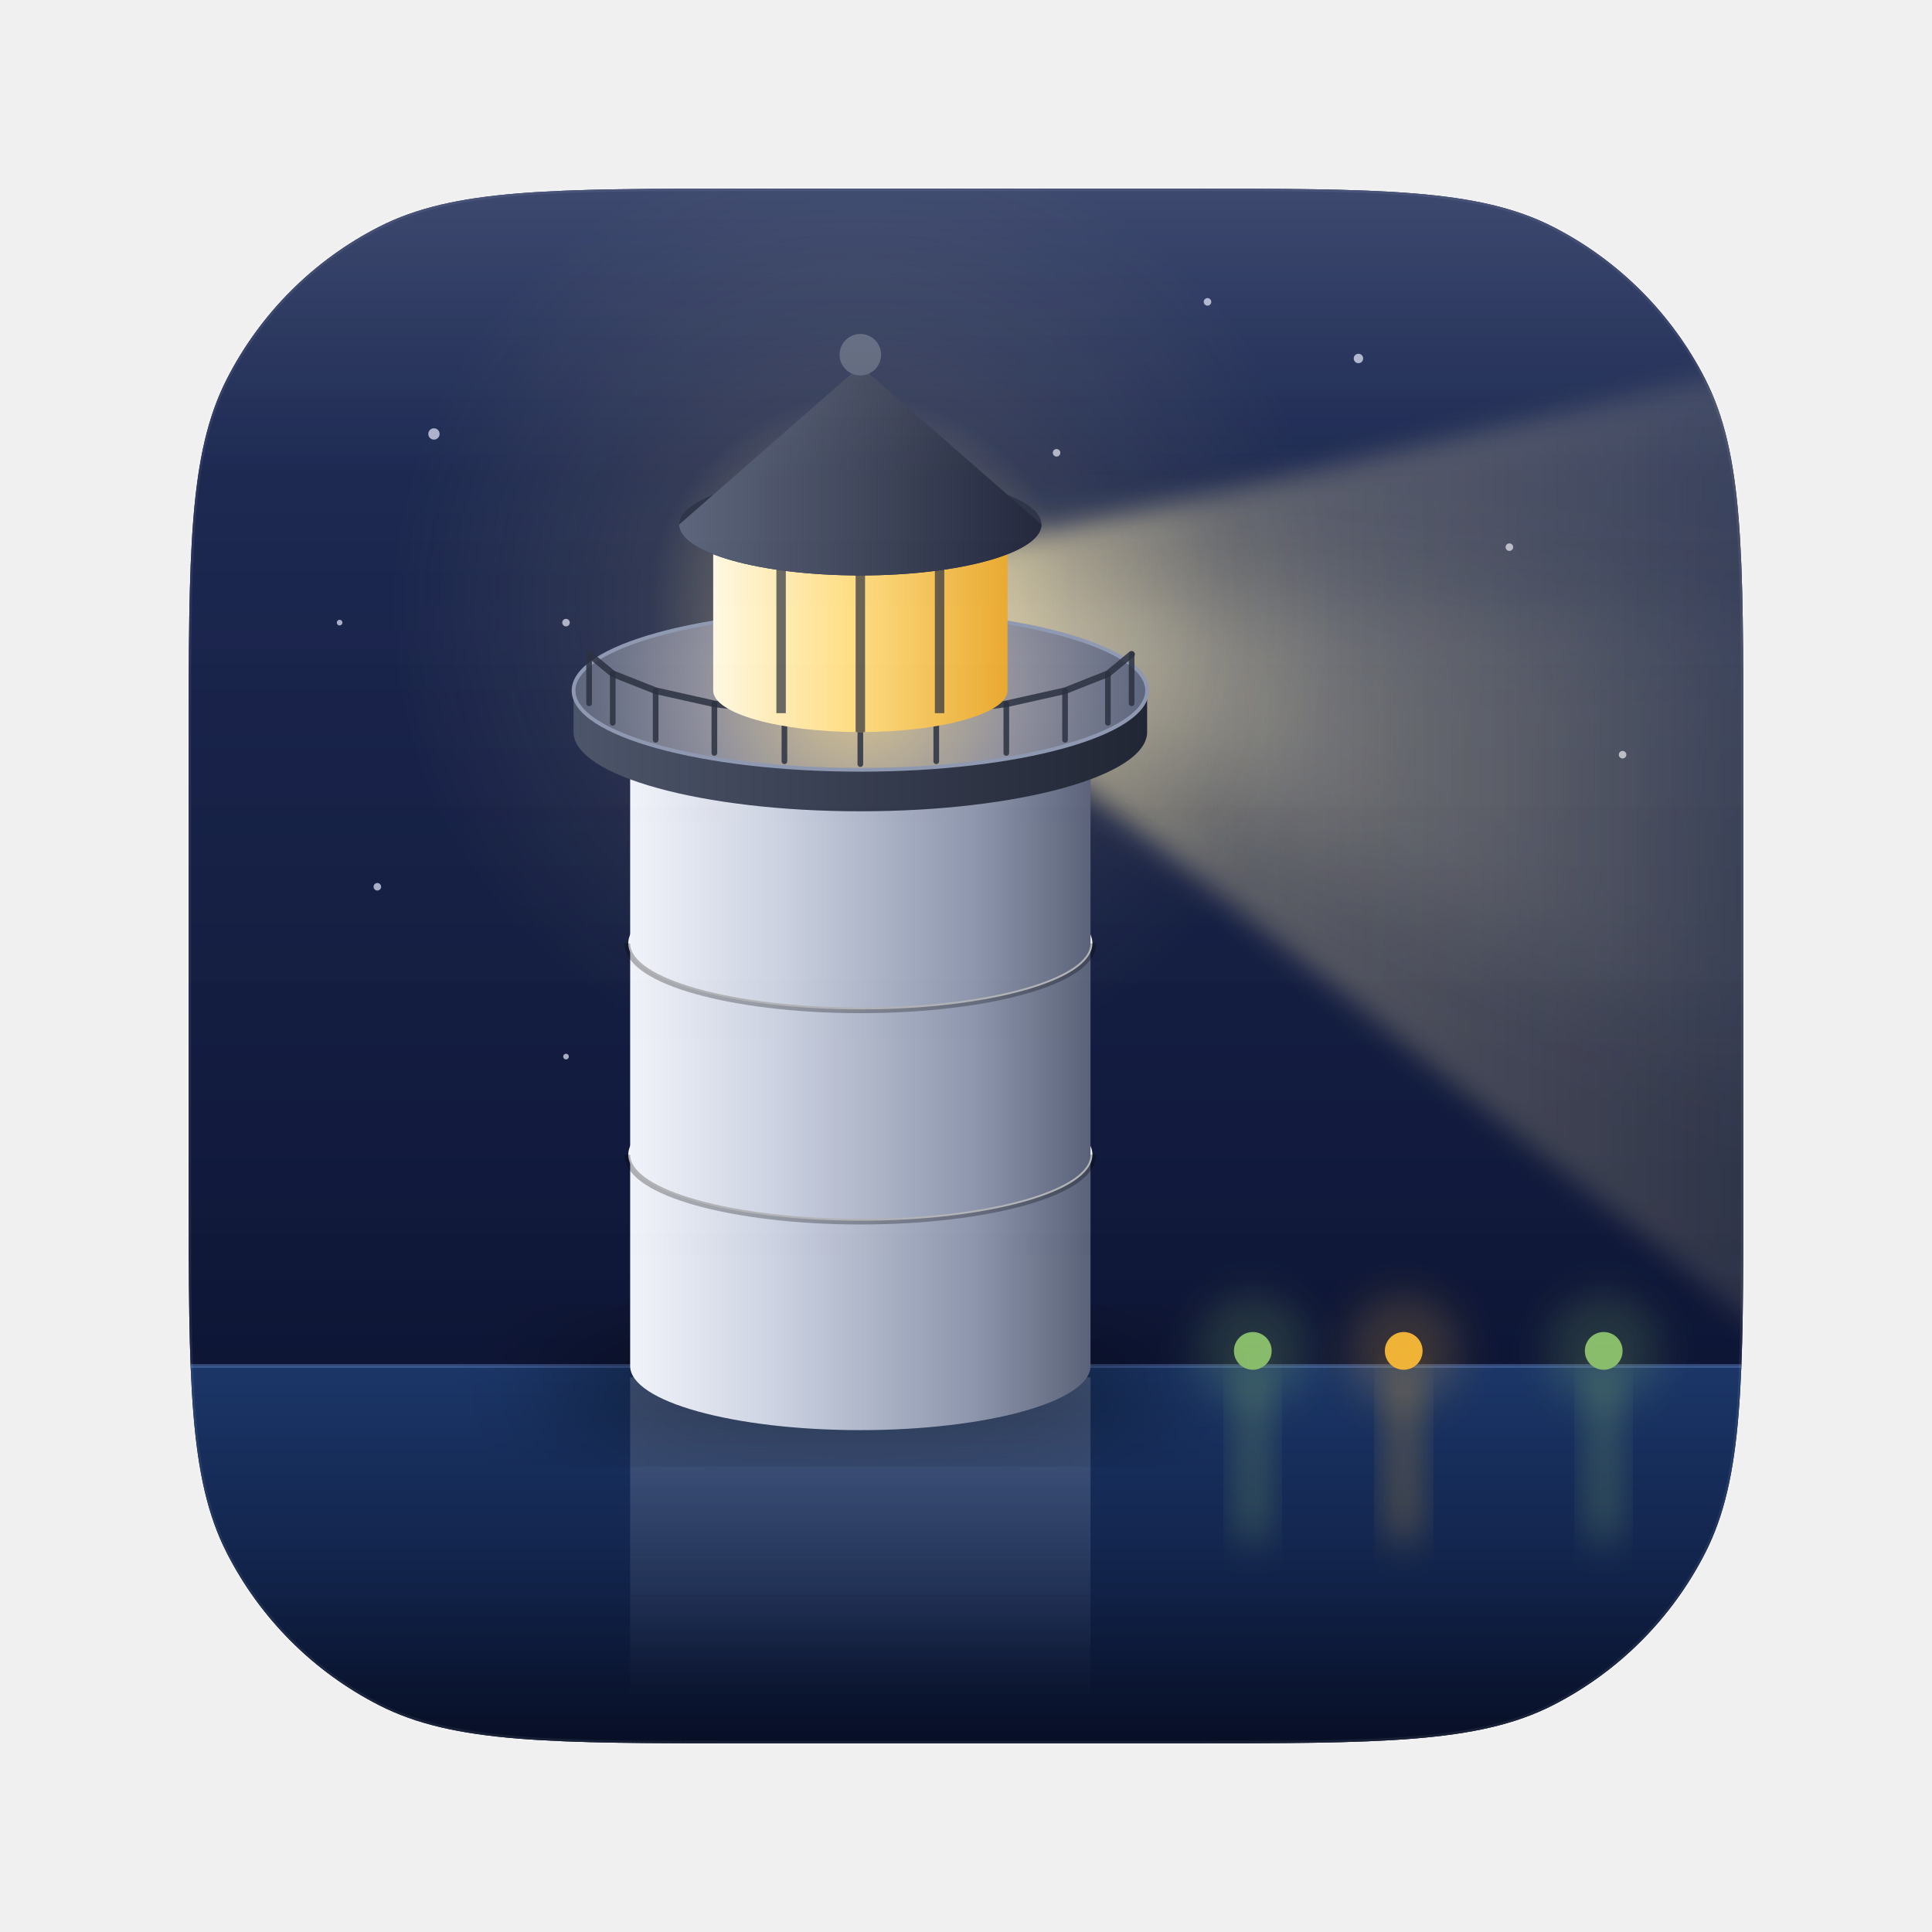
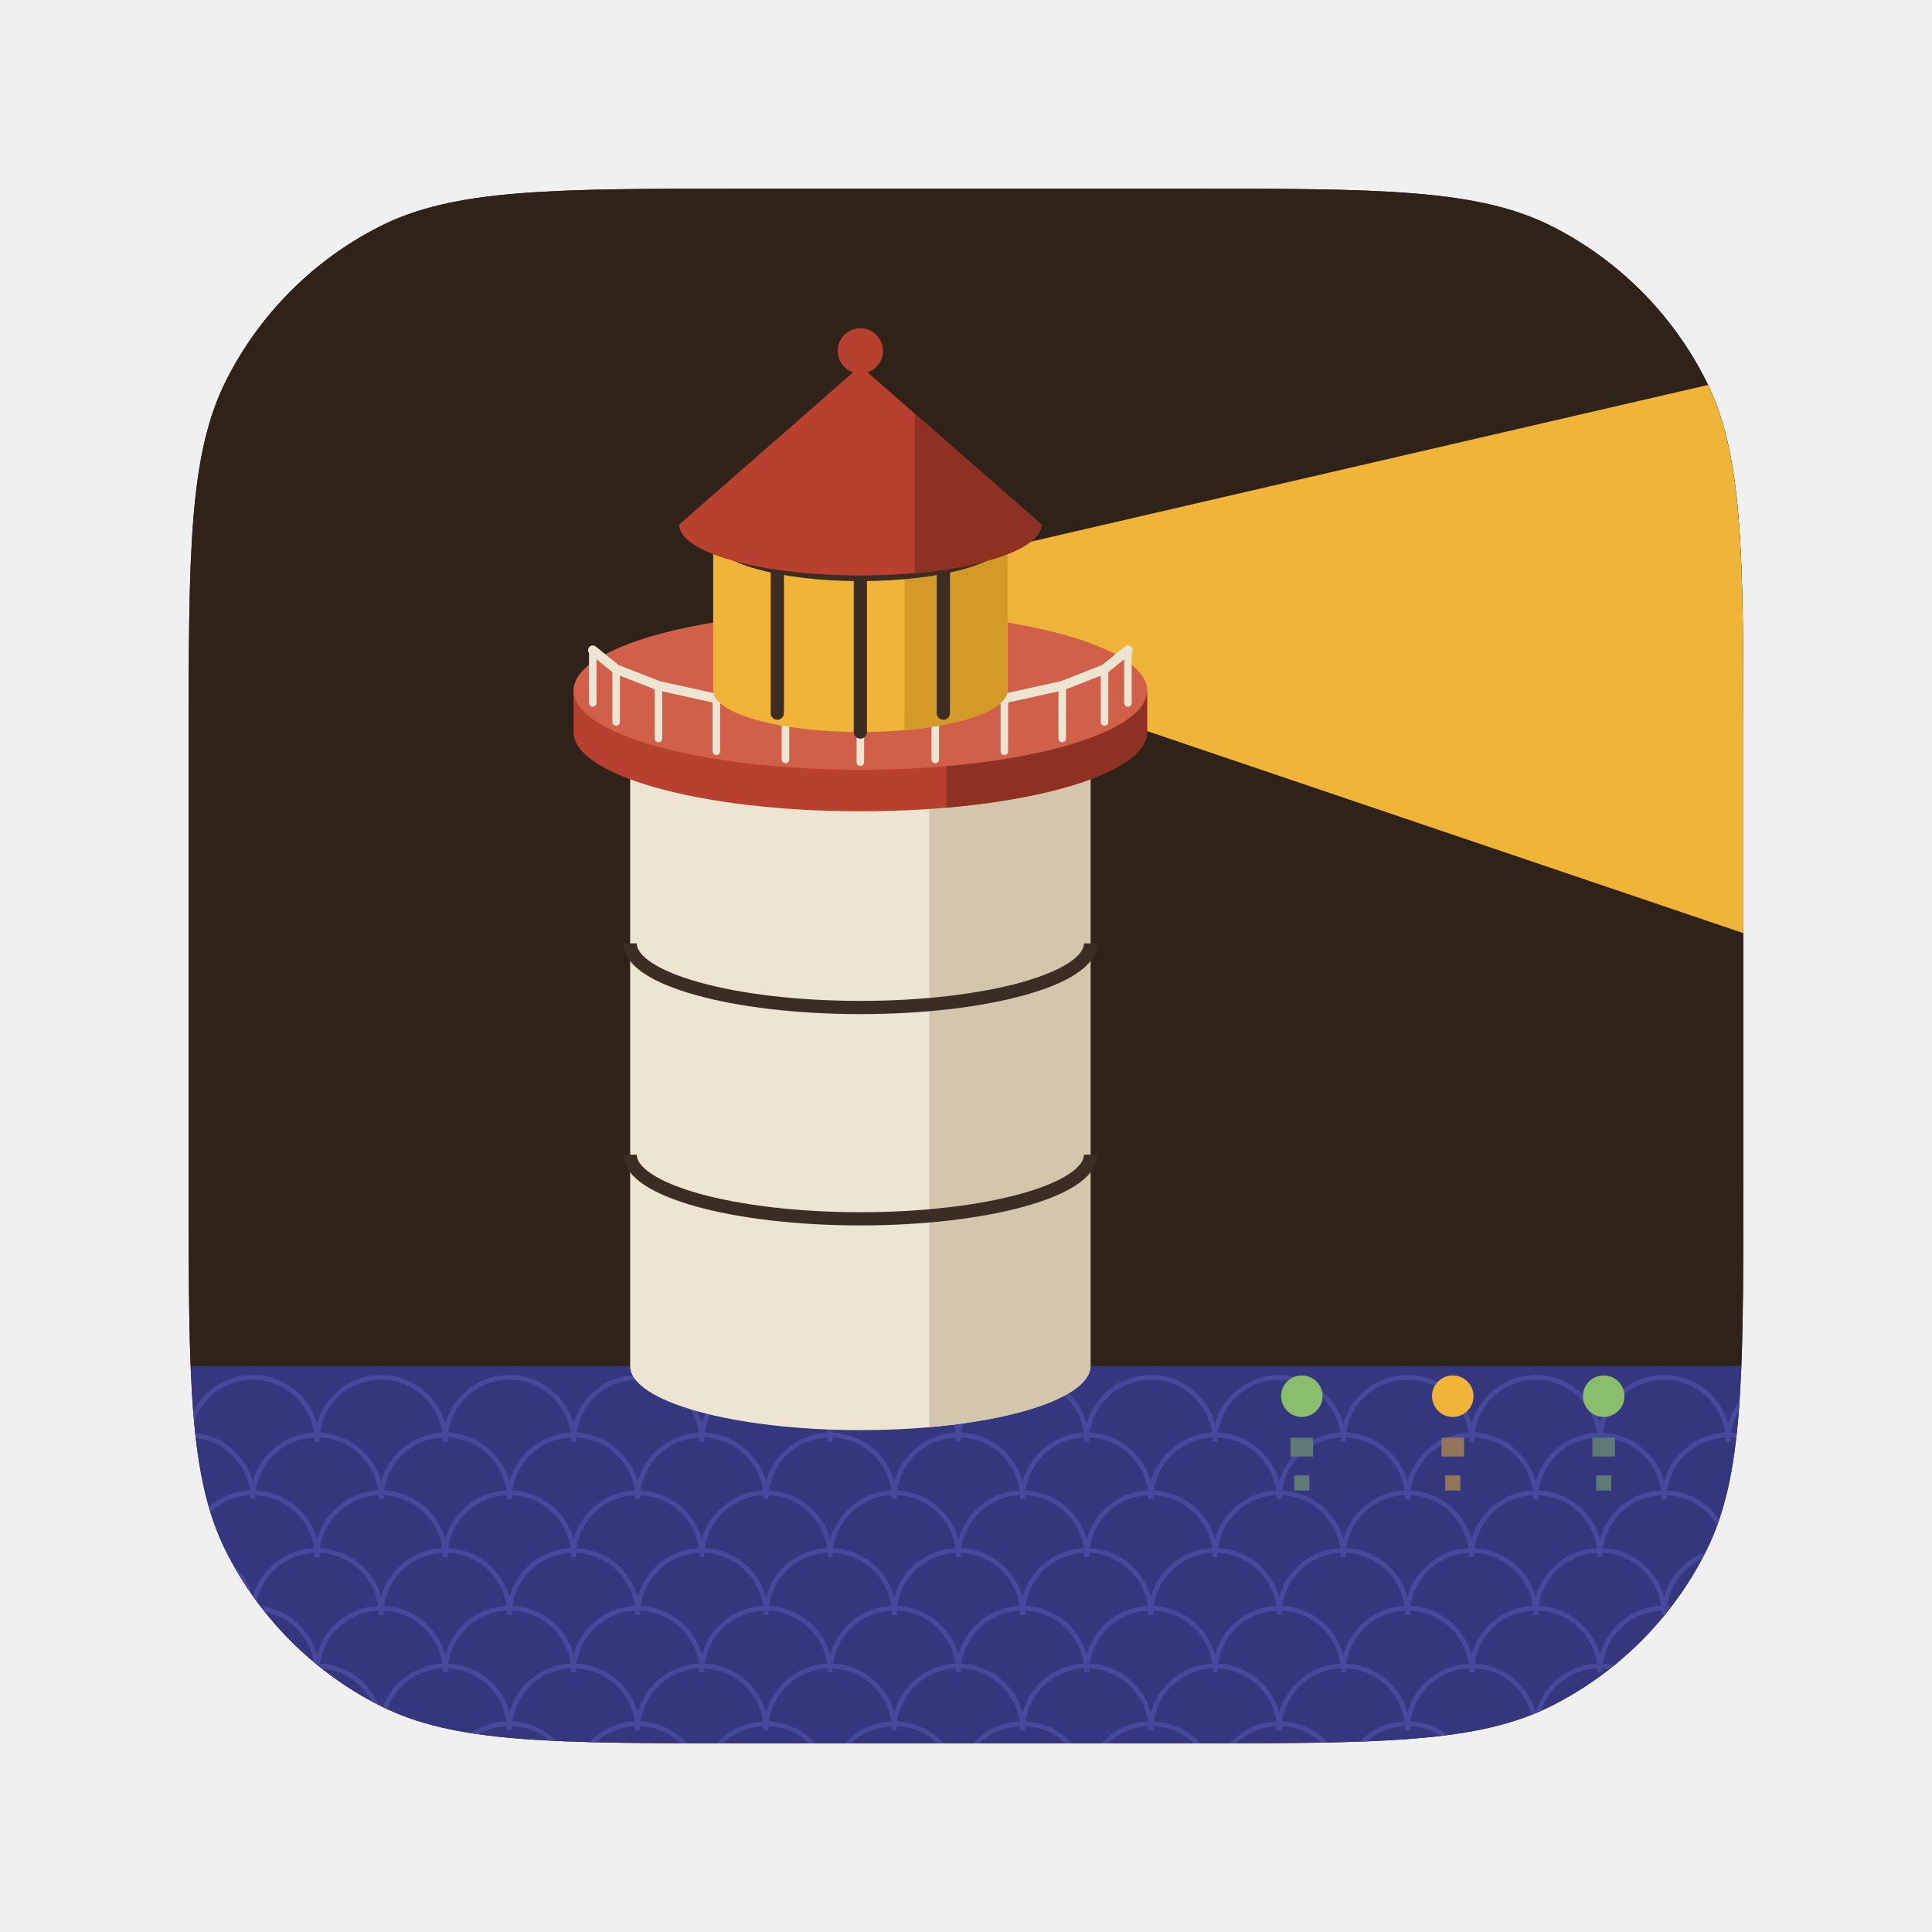
<svg xmlns="http://www.w3.org/2000/svg" width="1024" height="1024" viewBox="0 0 1024 1024">
  <defs>
-     <linearGradient id="bodyGrad" x1="0" y1="0" x2="0" y2="1">
-       <stop offset="0" stop-color="#1a2850" />
-       <stop offset="1" stop-color="#0a0f26" />
-     </linearGradient>
-     <linearGradient id="rimGrad" x1="0" y1="0" x2="0" y2="1">
-       <stop offset="0" stop-color="#ffffff" stop-opacity="0.14" />
-       <stop offset="0.18" stop-color="#ffffff" stop-opacity="0.02" />
-       <stop offset="0.9" stop-color="#000000" stop-opacity="0.0" />
-       <stop offset="1" stop-color="#000000" stop-opacity="0.22" />
-     </linearGradient>
    <clipPath id="bodyClip">
      <path d="M 628 100 c 103.61 0 155.41 0 194.99 20.16 a 185 185 0 0 1 80.85 80.85 c 20.16 39.57 20.16 91.38 20.16 194.99 L 924 628 c 0 103.61 0 155.41 -20.16 194.99 a 185 185 0 0 1 -80.85 80.85 c -39.57 20.16 -91.38 20.16 -194.99 20.16 L 396 924 c -103.61 0 -155.41 0 -194.99 -20.16 a 185 185 0 0 1 -80.85 -80.85 c -20.16 -39.57 -20.16 -91.38 -20.16 -194.99 L 100 396 c 0 -103.61 0 -155.41 20.16 -194.99 a 185 185 0 0 1 80.85 -80.85 c 39.57 -20.16 91.38 -20.16 194.99 -20.16 Z" />
    </clipPath>
  </defs>
-   <path d="M 628 100 c 103.61 0 155.41 0 194.99 20.16 a 185 185 0 0 1 80.85 80.85 c 20.16 39.57 20.16 91.38 20.16 194.99 L 924 628 c 0 103.61 0 155.41 -20.16 194.99 a 185 185 0 0 1 -80.85 80.85 c -39.57 20.16 -91.38 20.16 -194.99 20.16 L 396 924 c -103.61 0 -155.41 0 -194.99 -20.16 a 185 185 0 0 1 -80.85 -80.85 c -20.16 -39.57 -20.16 -91.38 -20.16 -194.99 L 100 396 c 0 -103.61 0 -155.41 20.16 -194.99 a 185 185 0 0 1 80.85 -80.85 c 39.57 -20.16 91.38 -20.16 194.99 -20.16 Z" fill="url(#bodyGrad)" />
-   <defs>
-     <linearGradient id="sky" x1="0" y1="0" x2="0" y2="1">
-       <stop offset="0" stop-color="#1c2a56" />
-       <stop offset="1" stop-color="#0e1636" />
-     </linearGradient>
-     <linearGradient id="sea" x1="0" y1="0" x2="0" y2="1">
-       <stop offset="0" stop-color="#1b3668" />
-       <stop offset="1" stop-color="#0a1432" />
-     </linearGradient>
-     <linearGradient id="discSide" x1="0" y1="0" x2="1" y2="0">
-       <stop offset="0" stop-color="#f2f4fa" />
-       <stop offset="0.3" stop-color="#cfd5e4" />
-       <stop offset="0.75" stop-color="#8d96ad" />
-       <stop offset="1" stop-color="#5a6279" />
-     </linearGradient>
-     <linearGradient id="galSide" x1="0" y1="0" x2="1" y2="0">
-       <stop offset="0" stop-color="#4b5369" />
-       <stop offset="1" stop-color="#1f2432" />
-     </linearGradient>
-     <linearGradient id="lampSide" x1="0" y1="0" x2="1" y2="0">
-       <stop offset="0" stop-color="#fff9e3" />
-       <stop offset="0.45" stop-color="#ffdf86" />
-       <stop offset="1" stop-color="#eaa92e" />
-     </linearGradient>
-     <linearGradient id="roofSide" x1="0" y1="0" x2="1" y2="0">
-       <stop offset="0" stop-color="#5a6379" />
-       <stop offset="1" stop-color="#20253a" />
-     </linearGradient>
-     <linearGradient id="beamGrad" x1="456" y1="0" x2="1000" y2="0" gradientUnits="userSpaceOnUse">
-       <stop offset="0" stop-color="#fff3c6" stop-opacity="0.8" />
-       <stop offset="0.35" stop-color="#ffecb0" stop-opacity="0.3" />
-       <stop offset="1" stop-color="#ffecb0" stop-opacity="0.08" />
-     </linearGradient>
-     <linearGradient id="coreGrad" x1="456" y1="0" x2="1000" y2="0" gradientUnits="userSpaceOnUse">
-       <stop offset="0" stop-color="#fff8dc" stop-opacity="0.55" />
-       <stop offset="0.5" stop-color="#fff3c6" stop-opacity="0.14" />
-       <stop offset="1" stop-color="#fff3c6" stop-opacity="0" />
-     </linearGradient>
-     <radialGradient id="galLit" cx="456" cy="366" r="152" gradientUnits="userSpaceOnUse">
-       <stop offset="0" stop-color="#d9c58f" />
-       <stop offset="0.55" stop-color="#8f8f9c" />
-       <stop offset="1" stop-color="#5c657e" />
-     </radialGradient>
-     <filter id="feather" x="-20%" y="-20%" width="140%" height="140%">
-       <feGaussianBlur stdDeviation="7" />
-     </filter>
-     <filter id="featherWide" x="-20%" y="-20%" width="140%" height="140%">
-       <feGaussianBlur stdDeviation="28" />
-     </filter>
-     <radialGradient id="lampGlow" cx="456" cy="322" r="250" gradientUnits="userSpaceOnUse">
-       <stop offset="0" stop-color="#fff6d2" stop-opacity="1" />
-       <stop offset="0.2" stop-color="#ffe9a6" stop-opacity="0.38" />
-       <stop offset="0.45" stop-color="#ffe08a" stop-opacity="0.1" />
-       <stop offset="1" stop-color="#ffe08a" stop-opacity="0" />
-     </radialGradient>
-     <linearGradient id="reflect" x1="0" y1="0" x2="0" y2="1">
-       <stop offset="0" stop-color="#c3cadb" stop-opacity="0.28" />
-       <stop offset="1" stop-color="#c3cadb" stop-opacity="0" />
-     </linearGradient>
-     <filter id="soft" x="-60%" y="-60%" width="220%" height="220%">
-       <feGaussianBlur stdDeviation="10" />
-     </filter>
-     <filter id="softer" x="-40%" y="-40%" width="180%" height="180%">
-       <feGaussianBlur stdDeviation="26" />
-     </filter>
-   </defs>
+   <path d="M 628 100 c 103.61 0 155.41 0 194.99 20.16 a 185 185 0 0 1 80.85 80.85 c 20.16 39.57 20.16 91.38 20.16 194.99 L 924 628 c 0 103.61 0 155.41 -20.16 194.99 a 185 185 0 0 1 -80.85 80.85 c -39.57 20.16 -91.38 20.16 -194.99 20.16 L 396 924 c -103.61 0 -155.41 0 -194.99 -20.16 a 185 185 0 0 1 -80.85 -80.85 c -20.16 -39.57 -20.16 -91.38 -20.16 -194.99 L 100 396 c 0 -103.61 0 -155.41 20.16 -194.99 a 185 185 0 0 1 80.85 -80.85 c 39.57 -20.16 91.38 -20.16 194.99 -20.16 Z" fill="#2e2219" />
  <g clip-path="url(#bodyClip)">
-     <rect x="100" y="100" width="824" height="624" fill="url(#sky)" />
-     <circle cx="230" cy="230" r="3" fill="#e8ecff" fill-opacity="0.7" />
-     <circle cx="300" cy="330" r="2" fill="#e8ecff" fill-opacity="0.7" />
-     <circle cx="720" cy="190" r="2.5" fill="#e8ecff" fill-opacity="0.7" />
-     <circle cx="800" cy="290" r="2" fill="#e8ecff" fill-opacity="0.7" />
-     <circle cx="640" cy="160" r="2" fill="#e8ecff" fill-opacity="0.7" />
-     <circle cx="860" cy="400" r="2" fill="#e8ecff" fill-opacity="0.7" />
-     <circle cx="200" cy="470" r="2" fill="#e8ecff" fill-opacity="0.7" />
-     <circle cx="560" cy="240" r="2" fill="#e8ecff" fill-opacity="0.7" />
-     <circle cx="300" cy="560" r="1.5" fill="#e8ecff" fill-opacity="0.7" />
-     <circle cx="180" cy="330" r="1.5" fill="#e8ecff" fill-opacity="0.7" />
-     <rect x="100" y="724" width="824" height="200" fill="url(#sea)" />
-     <line x1="100" y1="724" x2="924" y2="724" stroke="#5b79b8" stroke-opacity="0.5" stroke-width="2" />
-     <path d="M 486 298 L 1040 170 L 1040 790 L 486 346 Z" fill="url(#beamGrad)" filter="url(#feather)" />
-     <path d="M 486 310 L 1040 330 L 1040 630 L 486 334 Z" fill="url(#coreGrad)" filter="url(#featherWide)" />
-     <circle cx="456" cy="322" r="260" fill="url(#lampGlow)" />
-     <circle cx="664" cy="716" r="30" fill="#8abe6c" fill-opacity="0.18" filter="url(#soft)" />
-     <circle cx="664" cy="716" r="10" fill="#8abe6c" />
-     <rect x="657" y="726" width="14" height="90" fill="#8abe6c" fill-opacity="0.35" style="filter:url(#soft)" />
-     <circle cx="744" cy="716" r="30" fill="#f0b438" fill-opacity="0.18" filter="url(#soft)" />
-     <circle cx="744" cy="716" r="10" fill="#f0b438" />
-     <rect x="737" y="726" width="14" height="90" fill="#f0b438" fill-opacity="0.35" style="filter:url(#soft)" />
-     <circle cx="850" cy="716" r="30" fill="#8abe6c" fill-opacity="0.18" filter="url(#soft)" />
-     <circle cx="850" cy="716" r="10" fill="#8abe6c" />
-     <rect x="843" y="726" width="14" height="90" fill="#8abe6c" fill-opacity="0.35" style="filter:url(#soft)" />
-     <rect x="334" y="730" width="244" height="170" fill="url(#reflect)" />
-     <ellipse cx="456" cy="734" rx="172" ry="24" fill="#000" fill-opacity="0.5" filter="url(#softer)" />
-     <path d="M 334 612 L 334 724 A 122 34 0 0 0 578 724 L 578 612 Z" fill="url(#discSide)" />
-     <ellipse cx="456" cy="612" rx="122" ry="34" fill="#e4e8f2" stroke="#f7f8fc" stroke-width="2" />
-     <path d="M 334 612 A 122 34 0 0 0 578 612" fill="none" stroke="#000" stroke-opacity="0.28" stroke-width="6" />
-     <path d="M 334 500 L 334 612 A 122 34 0 0 0 578 612 L 578 500 Z" fill="url(#discSide)" />
-     <ellipse cx="456" cy="500" rx="122" ry="34" fill="#e4e8f2" stroke="#f7f8fc" stroke-width="2" />
-     <path d="M 334 500 A 122 34 0 0 0 578 500" fill="none" stroke="#000" stroke-opacity="0.28" stroke-width="6" />
-     <path d="M 334 388 L 334 500 A 122 34 0 0 0 578 500 L 578 388 Z" fill="url(#discSide)" />
-     <ellipse cx="456" cy="388" rx="122" ry="34" fill="#e4e8f2" stroke="#f7f8fc" stroke-width="2" />
-     <path d="M 304 366 L 304 388 A 152 42 0 0 0 608 388 L 608 366 Z" fill="url(#galSide)" />
-     <ellipse cx="456" cy="366" rx="152" ry="42" fill="url(#galLit)" stroke="#8d97b0" stroke-width="2" />
-     <g stroke="#2a2f3f" stroke-opacity="0.85" stroke-linecap="round">
-       <line x1="599.78" y1="372.77" x2="599.78" y2="346.77" stroke-width="3" />
-       <line x1="587.22" y1="383.1" x2="587.22" y2="357.1" stroke-width="3" />
-       <line x1="564.5" y1="392.1" x2="564.5" y2="366.1" stroke-width="3" />
-       <line x1="533.37" y1="399.07" x2="533.37" y2="373.07" stroke-width="3" />
-       <line x1="496.24" y1="403.49" x2="496.24" y2="377.49" stroke-width="3" />
-       <line x1="456" y1="405" x2="456" y2="379" stroke-width="3" />
-       <line x1="415.76" y1="403.49" x2="415.76" y2="377.49" stroke-width="3" />
-       <line x1="378.63" y1="399.07" x2="378.63" y2="373.07" stroke-width="3" />
-       <line x1="347.5" y1="392.1" x2="347.5" y2="366.1" stroke-width="3" />
-       <line x1="324.78" y1="383.1" x2="324.78" y2="357.1" stroke-width="3" />
-       <line x1="312.22" y1="372.77" x2="312.22" y2="346.77" stroke-width="3" />
-       <path d="M 599.78 346.77 L 587.22 357.1 L 564.5 366.1 L 533.37 373.07 L 496.24 377.49 L 456 379 L 415.76 377.49 L 378.63 373.07 L 347.5 366.1 L 324.78 357.1 L 312.22 346.77" fill="none" stroke-width="3.5" />
+     <rect x="100" y="100" width="824" height="624" fill="#2e2219" />
+     <path d="M 456 308 L 940 196 L 940 500 L 456 336 Z" fill="#f0b438" fill-opacity="1" />
+     <rect x="100" y="724" width="824" height="200" fill="#34367e" />
+     <path d="M 32 764 A 34 34 0 0 1 100 764" fill="none" stroke="#46489c" stroke-width="2.5" />
+     <path d="M 100 764 A 34 34 0 0 1 168 764" fill="none" stroke="#46489c" stroke-width="2.5" />
+     <path d="M 168 764 A 34 34 0 0 1 236 764" fill="none" stroke="#46489c" stroke-width="2.5" />
+     <path d="M 236 764 A 34 34 0 0 1 304 764" fill="none" stroke="#46489c" stroke-width="2.5" />
+     <path d="M 304 764 A 34 34 0 0 1 372 764" fill="none" stroke="#46489c" stroke-width="2.5" />
+     <path d="M 372 764 A 34 34 0 0 1 440 764" fill="none" stroke="#46489c" stroke-width="2.5" />
+     <path d="M 440 764 A 34 34 0 0 1 508 764" fill="none" stroke="#46489c" stroke-width="2.5" />
+     <path d="M 508 764 A 34 34 0 0 1 576 764" fill="none" stroke="#46489c" stroke-width="2.5" />
+     <path d="M 576 764 A 34 34 0 0 1 644 764" fill="none" stroke="#46489c" stroke-width="2.5" />
+     <path d="M 644 764 A 34 34 0 0 1 712 764" fill="none" stroke="#46489c" stroke-width="2.5" />
+     <path d="M 712 764 A 34 34 0 0 1 780 764" fill="none" stroke="#46489c" stroke-width="2.5" />
+     <path d="M 780 764 A 34 34 0 0 1 848 764" fill="none" stroke="#46489c" stroke-width="2.5" />
+     <path d="M 848 764 A 34 34 0 0 1 916 764" fill="none" stroke="#46489c" stroke-width="2.5" />
+     <path d="M 916 764 A 34 34 0 0 1 984 764" fill="none" stroke="#46489c" stroke-width="2.5" />
+     <path d="M 66 794.6 A 34 34 0 0 1 134 794.6" fill="none" stroke="#46489c" stroke-width="2.5" />
+     <path d="M 134 794.6 A 34 34 0 0 1 202 794.6" fill="none" stroke="#46489c" stroke-width="2.5" />
+     <path d="M 202 794.6 A 34 34 0 0 1 270 794.6" fill="none" stroke="#46489c" stroke-width="2.5" />
+     <path d="M 270 794.6 A 34 34 0 0 1 338 794.6" fill="none" stroke="#46489c" stroke-width="2.5" />
+     <path d="M 338 794.6 A 34 34 0 0 1 406 794.6" fill="none" stroke="#46489c" stroke-width="2.5" />
+     <path d="M 406 794.6 A 34 34 0 0 1 474 794.6" fill="none" stroke="#46489c" stroke-width="2.5" />
+     <path d="M 474 794.6 A 34 34 0 0 1 542 794.6" fill="none" stroke="#46489c" stroke-width="2.5" />
+     <path d="M 542 794.6 A 34 34 0 0 1 610 794.6" fill="none" stroke="#46489c" stroke-width="2.5" />
+     <path d="M 610 794.6 A 34 34 0 0 1 678 794.6" fill="none" stroke="#46489c" stroke-width="2.5" />
+     <path d="M 678 794.6 A 34 34 0 0 1 746 794.6" fill="none" stroke="#46489c" stroke-width="2.5" />
+     <path d="M 746 794.6 A 34 34 0 0 1 814 794.6" fill="none" stroke="#46489c" stroke-width="2.5" />
+     <path d="M 814 794.6 A 34 34 0 0 1 882 794.6" fill="none" stroke="#46489c" stroke-width="2.5" />
+     <path d="M 882 794.6 A 34 34 0 0 1 950 794.6" fill="none" stroke="#46489c" stroke-width="2.5" />
+     <path d="M 32 825.2 A 34 34 0 0 1 100 825.2" fill="none" stroke="#46489c" stroke-width="2.5" />
+     <path d="M 100 825.2 A 34 34 0 0 1 168 825.2" fill="none" stroke="#46489c" stroke-width="2.5" />
+     <path d="M 168 825.2 A 34 34 0 0 1 236 825.2" fill="none" stroke="#46489c" stroke-width="2.5" />
+     <path d="M 236 825.2 A 34 34 0 0 1 304 825.2" fill="none" stroke="#46489c" stroke-width="2.5" />
+     <path d="M 304 825.2 A 34 34 0 0 1 372 825.2" fill="none" stroke="#46489c" stroke-width="2.5" />
+     <path d="M 372 825.2 A 34 34 0 0 1 440 825.2" fill="none" stroke="#46489c" stroke-width="2.5" />
+     <path d="M 440 825.2 A 34 34 0 0 1 508 825.2" fill="none" stroke="#46489c" stroke-width="2.5" />
+     <path d="M 508 825.2 A 34 34 0 0 1 576 825.2" fill="none" stroke="#46489c" stroke-width="2.5" />
+     <path d="M 576 825.2 A 34 34 0 0 1 644 825.2" fill="none" stroke="#46489c" stroke-width="2.5" />
+     <path d="M 644 825.2 A 34 34 0 0 1 712 825.2" fill="none" stroke="#46489c" stroke-width="2.5" />
+     <path d="M 712 825.2 A 34 34 0 0 1 780 825.2" fill="none" stroke="#46489c" stroke-width="2.5" />
+     <path d="M 780 825.2 A 34 34 0 0 1 848 825.2" fill="none" stroke="#46489c" stroke-width="2.5" />
+     <path d="M 848 825.2 A 34 34 0 0 1 916 825.2" fill="none" stroke="#46489c" stroke-width="2.5" />
+     <path d="M 916 825.2 A 34 34 0 0 1 984 825.2" fill="none" stroke="#46489c" stroke-width="2.5" />
+     <path d="M 66 855.8 A 34 34 0 0 1 134 855.8" fill="none" stroke="#46489c" stroke-width="2.5" />
+     <path d="M 134 855.8 A 34 34 0 0 1 202 855.8" fill="none" stroke="#46489c" stroke-width="2.5" />
+     <path d="M 202 855.8 A 34 34 0 0 1 270 855.8" fill="none" stroke="#46489c" stroke-width="2.5" />
+     <path d="M 270 855.8 A 34 34 0 0 1 338 855.8" fill="none" stroke="#46489c" stroke-width="2.5" />
+     <path d="M 338 855.8 A 34 34 0 0 1 406 855.8" fill="none" stroke="#46489c" stroke-width="2.5" />
+     <path d="M 406 855.8 A 34 34 0 0 1 474 855.8" fill="none" stroke="#46489c" stroke-width="2.5" />
+     <path d="M 474 855.8 A 34 34 0 0 1 542 855.8" fill="none" stroke="#46489c" stroke-width="2.5" />
+     <path d="M 542 855.8 A 34 34 0 0 1 610 855.8" fill="none" stroke="#46489c" stroke-width="2.5" />
+     <path d="M 610 855.8 A 34 34 0 0 1 678 855.8" fill="none" stroke="#46489c" stroke-width="2.5" />
+     <path d="M 678 855.8 A 34 34 0 0 1 746 855.8" fill="none" stroke="#46489c" stroke-width="2.5" />
+     <path d="M 746 855.8 A 34 34 0 0 1 814 855.8" fill="none" stroke="#46489c" stroke-width="2.5" />
+     <path d="M 814 855.8 A 34 34 0 0 1 882 855.8" fill="none" stroke="#46489c" stroke-width="2.5" />
+     <path d="M 882 855.8 A 34 34 0 0 1 950 855.8" fill="none" stroke="#46489c" stroke-width="2.5" />
+     <path d="M 32 886.4 A 34 34 0 0 1 100 886.4" fill="none" stroke="#46489c" stroke-width="2.5" />
+     <path d="M 100 886.4 A 34 34 0 0 1 168 886.4" fill="none" stroke="#46489c" stroke-width="2.5" />
+     <path d="M 168 886.4 A 34 34 0 0 1 236 886.4" fill="none" stroke="#46489c" stroke-width="2.5" />
+     <path d="M 236 886.4 A 34 34 0 0 1 304 886.4" fill="none" stroke="#46489c" stroke-width="2.5" />
+     <path d="M 304 886.4 A 34 34 0 0 1 372 886.4" fill="none" stroke="#46489c" stroke-width="2.5" />
+     <path d="M 372 886.4 A 34 34 0 0 1 440 886.4" fill="none" stroke="#46489c" stroke-width="2.5" />
+     <path d="M 440 886.4 A 34 34 0 0 1 508 886.4" fill="none" stroke="#46489c" stroke-width="2.5" />
+     <path d="M 508 886.4 A 34 34 0 0 1 576 886.4" fill="none" stroke="#46489c" stroke-width="2.5" />
+     <path d="M 576 886.4 A 34 34 0 0 1 644 886.4" fill="none" stroke="#46489c" stroke-width="2.5" />
+     <path d="M 644 886.4 A 34 34 0 0 1 712 886.4" fill="none" stroke="#46489c" stroke-width="2.5" />
+     <path d="M 712 886.4 A 34 34 0 0 1 780 886.4" fill="none" stroke="#46489c" stroke-width="2.5" />
+     <path d="M 780 886.4 A 34 34 0 0 1 848 886.4" fill="none" stroke="#46489c" stroke-width="2.5" />
+     <path d="M 848 886.4 A 34 34 0 0 1 916 886.4" fill="none" stroke="#46489c" stroke-width="2.5" />
+     <path d="M 916 886.4 A 34 34 0 0 1 984 886.4" fill="none" stroke="#46489c" stroke-width="2.5" />
+     <path d="M 66 917 A 34 34 0 0 1 134 917" fill="none" stroke="#46489c" stroke-width="2.5" />
+     <path d="M 134 917 A 34 34 0 0 1 202 917" fill="none" stroke="#46489c" stroke-width="2.5" />
+     <path d="M 202 917 A 34 34 0 0 1 270 917" fill="none" stroke="#46489c" stroke-width="2.5" />
+     <path d="M 270 917 A 34 34 0 0 1 338 917" fill="none" stroke="#46489c" stroke-width="2.5" />
+     <path d="M 338 917 A 34 34 0 0 1 406 917" fill="none" stroke="#46489c" stroke-width="2.5" />
+     <path d="M 406 917 A 34 34 0 0 1 474 917" fill="none" stroke="#46489c" stroke-width="2.5" />
+     <path d="M 474 917 A 34 34 0 0 1 542 917" fill="none" stroke="#46489c" stroke-width="2.5" />
+     <path d="M 542 917 A 34 34 0 0 1 610 917" fill="none" stroke="#46489c" stroke-width="2.5" />
+     <path d="M 610 917 A 34 34 0 0 1 678 917" fill="none" stroke="#46489c" stroke-width="2.5" />
+     <path d="M 678 917 A 34 34 0 0 1 746 917" fill="none" stroke="#46489c" stroke-width="2.5" />
+     <path d="M 746 917 A 34 34 0 0 1 814 917" fill="none" stroke="#46489c" stroke-width="2.5" />
+     <path d="M 814 917 A 34 34 0 0 1 882 917" fill="none" stroke="#46489c" stroke-width="2.5" />
+     <path d="M 882 917 A 34 34 0 0 1 950 917" fill="none" stroke="#46489c" stroke-width="2.5" />
+     <path d="M 32 947.6 A 34 34 0 0 1 100 947.6" fill="none" stroke="#46489c" stroke-width="2.5" />
+     <path d="M 100 947.6 A 34 34 0 0 1 168 947.6" fill="none" stroke="#46489c" stroke-width="2.5" />
+     <path d="M 168 947.6 A 34 34 0 0 1 236 947.6" fill="none" stroke="#46489c" stroke-width="2.5" />
+     <path d="M 236 947.6 A 34 34 0 0 1 304 947.6" fill="none" stroke="#46489c" stroke-width="2.5" />
+     <path d="M 304 947.6 A 34 34 0 0 1 372 947.6" fill="none" stroke="#46489c" stroke-width="2.5" />
+     <path d="M 372 947.6 A 34 34 0 0 1 440 947.6" fill="none" stroke="#46489c" stroke-width="2.5" />
+     <path d="M 440 947.6 A 34 34 0 0 1 508 947.6" fill="none" stroke="#46489c" stroke-width="2.5" />
+     <path d="M 508 947.6 A 34 34 0 0 1 576 947.6" fill="none" stroke="#46489c" stroke-width="2.5" />
+     <path d="M 576 947.6 A 34 34 0 0 1 644 947.6" fill="none" stroke="#46489c" stroke-width="2.5" />
+     <path d="M 644 947.6 A 34 34 0 0 1 712 947.6" fill="none" stroke="#46489c" stroke-width="2.5" />
+     <path d="M 712 947.6 A 34 34 0 0 1 780 947.6" fill="none" stroke="#46489c" stroke-width="2.5" />
+     <path d="M 780 947.6 A 34 34 0 0 1 848 947.6" fill="none" stroke="#46489c" stroke-width="2.5" />
+     <path d="M 848 947.6 A 34 34 0 0 1 916 947.6" fill="none" stroke="#46489c" stroke-width="2.5" />
+     <path d="M 916 947.6 A 34 34 0 0 1 984 947.6" fill="none" stroke="#46489c" stroke-width="2.5" />
+     <circle cx="690" cy="740" r="11" fill="#8abe6c" />
+     <rect x="684" y="762" width="12" height="10" fill="#5f7a75" />
+     <rect x="686" y="782" width="8" height="8" fill="#5f7a75" />
+     <circle cx="770" cy="740" r="11" fill="#f0b438" />
+     <rect x="764" y="762" width="12" height="10" fill="#92755b" />
+     <rect x="766" y="782" width="8" height="8" fill="#92755b" />
+     <circle cx="850" cy="740" r="11" fill="#8abe6c" />
+     <rect x="844" y="762" width="12" height="10" fill="#5f7a75" />
+     <rect x="846" y="782" width="8" height="8" fill="#5f7a75" />
+     <path d="M 334 612 L 334 724 A 122 34 0 0 0 578 724 L 578 612 Z" fill="#eee4d2" />
+     <path d="M 492.6 612 L 492.6 756.43 A 122 34 0 0 0 578 724 L 578 612 Z" fill="#d3c6ac" />
+     <path d="M 334 500 L 334 612 A 122 34 0 0 0 578 612 L 578 500 Z" fill="#eee4d2" />
+     <path d="M 492.6 500 L 492.6 644.43 A 122 34 0 0 0 578 612 L 578 500 Z" fill="#d3c6ac" />
+     <path d="M 334 388 L 334 500 A 122 34 0 0 0 578 500 L 578 388 Z" fill="#eee4d2" />
+     <path d="M 492.6 388 L 492.6 532.43 A 122 34 0 0 0 578 500 L 578 388 Z" fill="#d3c6ac" />
+     <path d="M 334 612 A 122 34 0 0 0 578 612" fill="none" stroke="#3b2d24" stroke-width="7" />
+     <path d="M 334 500 A 122 34 0 0 0 578 500" fill="none" stroke="#3b2d24" stroke-width="7" />
+     <path d="M 304 366 L 304 388 A 152 42 0 0 0 608 388 L 608 366 Z" fill="#b8402e" />
+     <path d="M 501.6 366 L 501.6 428.07 A 152 42 0 0 0 608 388 L 608 366 Z" fill="#8e3022" />
+     <ellipse cx="456" cy="366" rx="152" ry="42" fill="#d0604a" />
+     <g stroke="#eee4d2" stroke-linecap="round">
+       <line x1="597.81" y1="372.6" x2="597.81" y2="344.6" stroke-width="4" />
+       <line x1="585.43" y1="382.66" x2="585.43" y2="354.66" stroke-width="4" />
+       <line x1="563.01" y1="391.43" x2="563.01" y2="363.43" stroke-width="4" />
+       <line x1="532.31" y1="398.23" x2="532.31" y2="370.23" stroke-width="4" />
+       <line x1="495.69" y1="402.53" x2="495.69" y2="374.53" stroke-width="4" />
+       <line x1="456" y1="404" x2="456" y2="376" stroke-width="4" />
+       <line x1="416.31" y1="402.53" x2="416.31" y2="374.53" stroke-width="4" />
+       <line x1="379.69" y1="398.23" x2="379.69" y2="370.23" stroke-width="4" />
+       <line x1="348.99" y1="391.43" x2="348.99" y2="363.43" stroke-width="4" />
+       <line x1="326.57" y1="382.66" x2="326.57" y2="354.66" stroke-width="4" />
+       <line x1="314.19" y1="372.6" x2="314.19" y2="344.6" stroke-width="4" />
+       <path d="M 597.81 344.6 L 585.43 354.66 L 563.01 363.43 L 532.31 370.23 L 495.69 374.53 L 456 376 L 416.31 374.53 L 379.69 370.23 L 348.99 363.43 L 326.57 354.66 L 314.19 344.6" fill="none" stroke-width="5" />
    </g>
-     <path d="M 378 278 L 378 366 A 78 22 0 0 0 534 366 L 534 278 Z" fill="url(#lampSide)" />
-     <g stroke="#2a2f3f" stroke-width="5" stroke-opacity="0.7">
-       <line x1="414" y1="282" x2="414" y2="378" />
+     <path d="M 378 278 L 378 366 A 78 22 0 0 0 534 366 L 534 278 Z" fill="#f0b438" />
+     <path d="M 479.4 278 L 479.4 386.99 A 78 22 0 0 0 534 366 L 534 278 Z" fill="#d49a28" />
+     <g stroke="#3b2d24" stroke-width="7" stroke-linecap="round">
+       <line x1="412" y1="284" x2="412" y2="378" />
      <line x1="456" y1="300" x2="456" y2="388" />
-       <line x1="498" y1="282" x2="498" y2="378" />
+       <line x1="500" y1="284" x2="500" y2="378" />
    </g>
-     <ellipse cx="456" cy="278" rx="96" ry="27" fill="#2c3245" />
-     <path d="M 360 278 L 456 194 L 552 278 A 96 27 0 0 1 360 278 Z" fill="url(#roofSide)" />
-     <circle cx="456" cy="188" r="11" fill="#5a6379" />
+     <path d="M 378 276 L 378 286 A 78 22 0 0 0 534 286 L 534 276 Z" fill="#3b2d24" />
+     <path d="M 360 278 L 456 194 L 552 278 A 96 27 0 0 1 360 278 Z" fill="#b8402e" />
+     <path d="M 484.8 219.2 L 552 278 A 96 27 0 0 1 484.8 303.76 Z" fill="#8e3022" />
+     <circle cx="456" cy="186" r="12" fill="#b8402e" />
  </g>
-   <path d="M 628 100 c 103.61 0 155.41 0 194.99 20.16 a 185 185 0 0 1 80.85 80.85 c 20.16 39.57 20.16 91.38 20.16 194.99 L 924 628 c 0 103.61 0 155.41 -20.16 194.99 a 185 185 0 0 1 -80.85 80.85 c -39.57 20.16 -91.38 20.16 -194.99 20.16 L 396 924 c -103.61 0 -155.41 0 -194.99 -20.16 a 185 185 0 0 1 -80.85 -80.85 c -20.16 -39.57 -20.16 -91.38 -20.16 -194.99 L 100 396 c 0 -103.61 0 -155.41 20.16 -194.99 a 185 185 0 0 1 80.85 -80.85 c 39.57 -20.16 91.38 -20.16 194.99 -20.16 Z" fill="url(#rimGrad)" />
-   <path d="M 628 100 c 103.61 0 155.41 0 194.99 20.16 a 185 185 0 0 1 80.85 80.85 c 20.16 39.57 20.16 91.38 20.16 194.99 L 924 628 c 0 103.61 0 155.41 -20.16 194.99 a 185 185 0 0 1 -80.85 80.85 c -39.57 20.16 -91.38 20.16 -194.99 20.16 L 396 924 c -103.61 0 -155.41 0 -194.99 -20.16 a 185 185 0 0 1 -80.85 -80.85 c -20.16 -39.57 -20.16 -91.38 -20.16 -194.99 L 100 396 c 0 -103.61 0 -155.41 20.16 -194.99 a 185 185 0 0 1 80.85 -80.85 c 39.57 -20.16 91.38 -20.16 194.99 -20.16 Z" fill="none" stroke="#ffffff" stroke-opacity="0.07" stroke-width="2.5" />
</svg>
